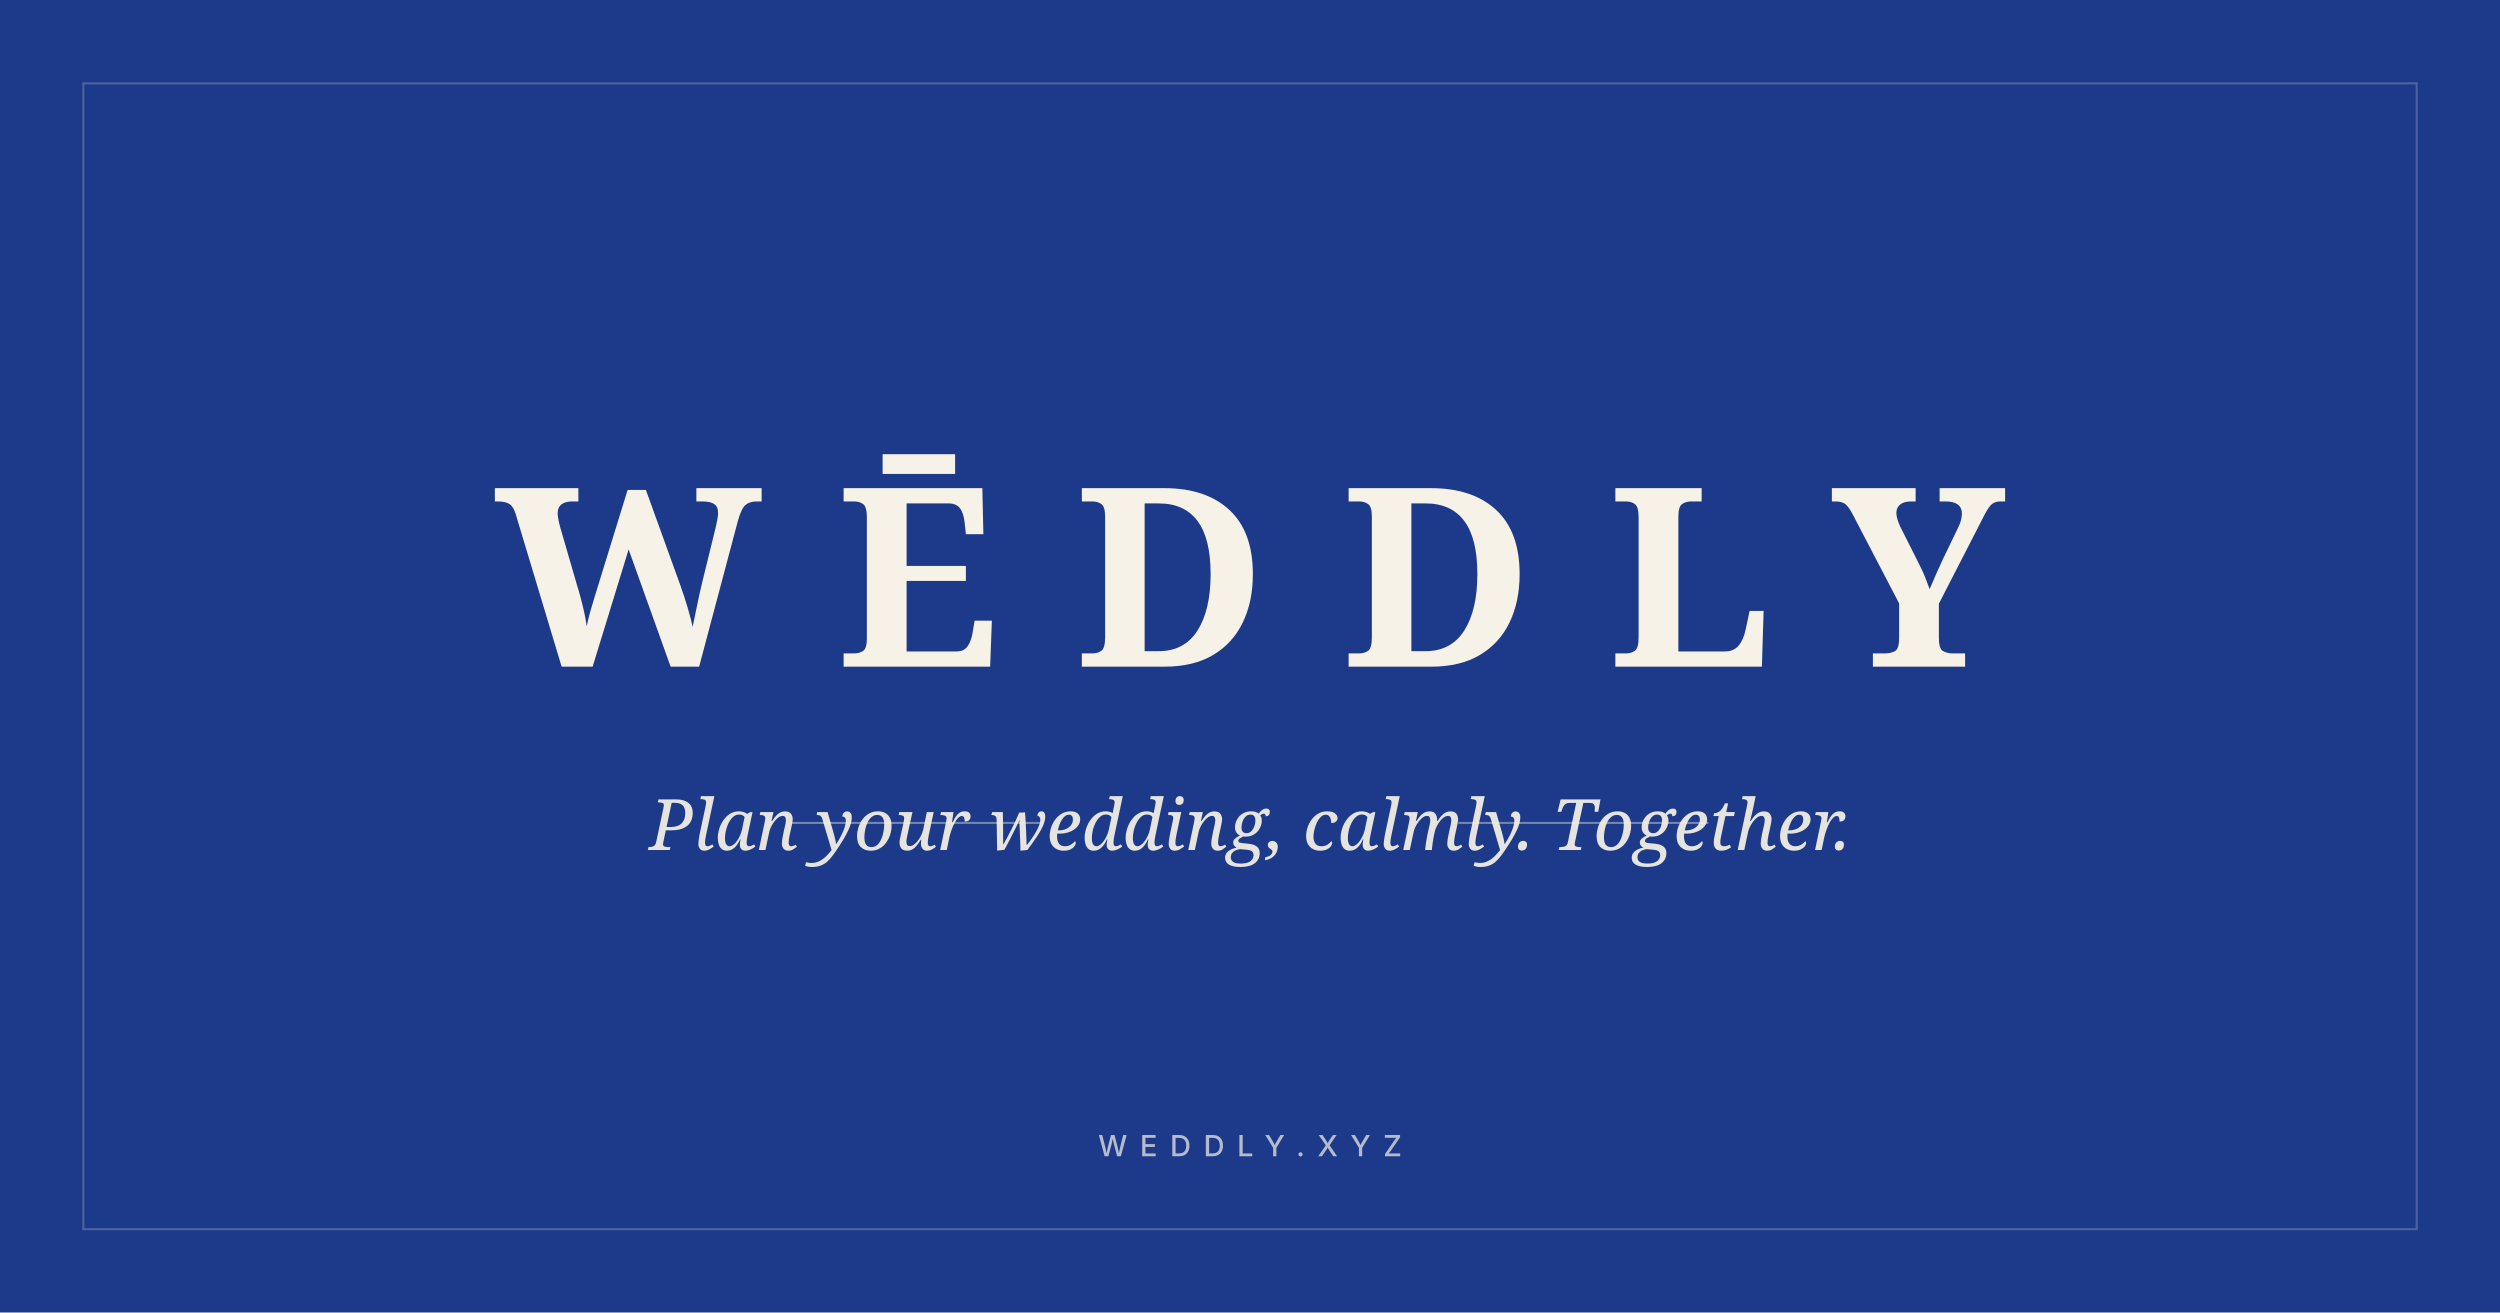
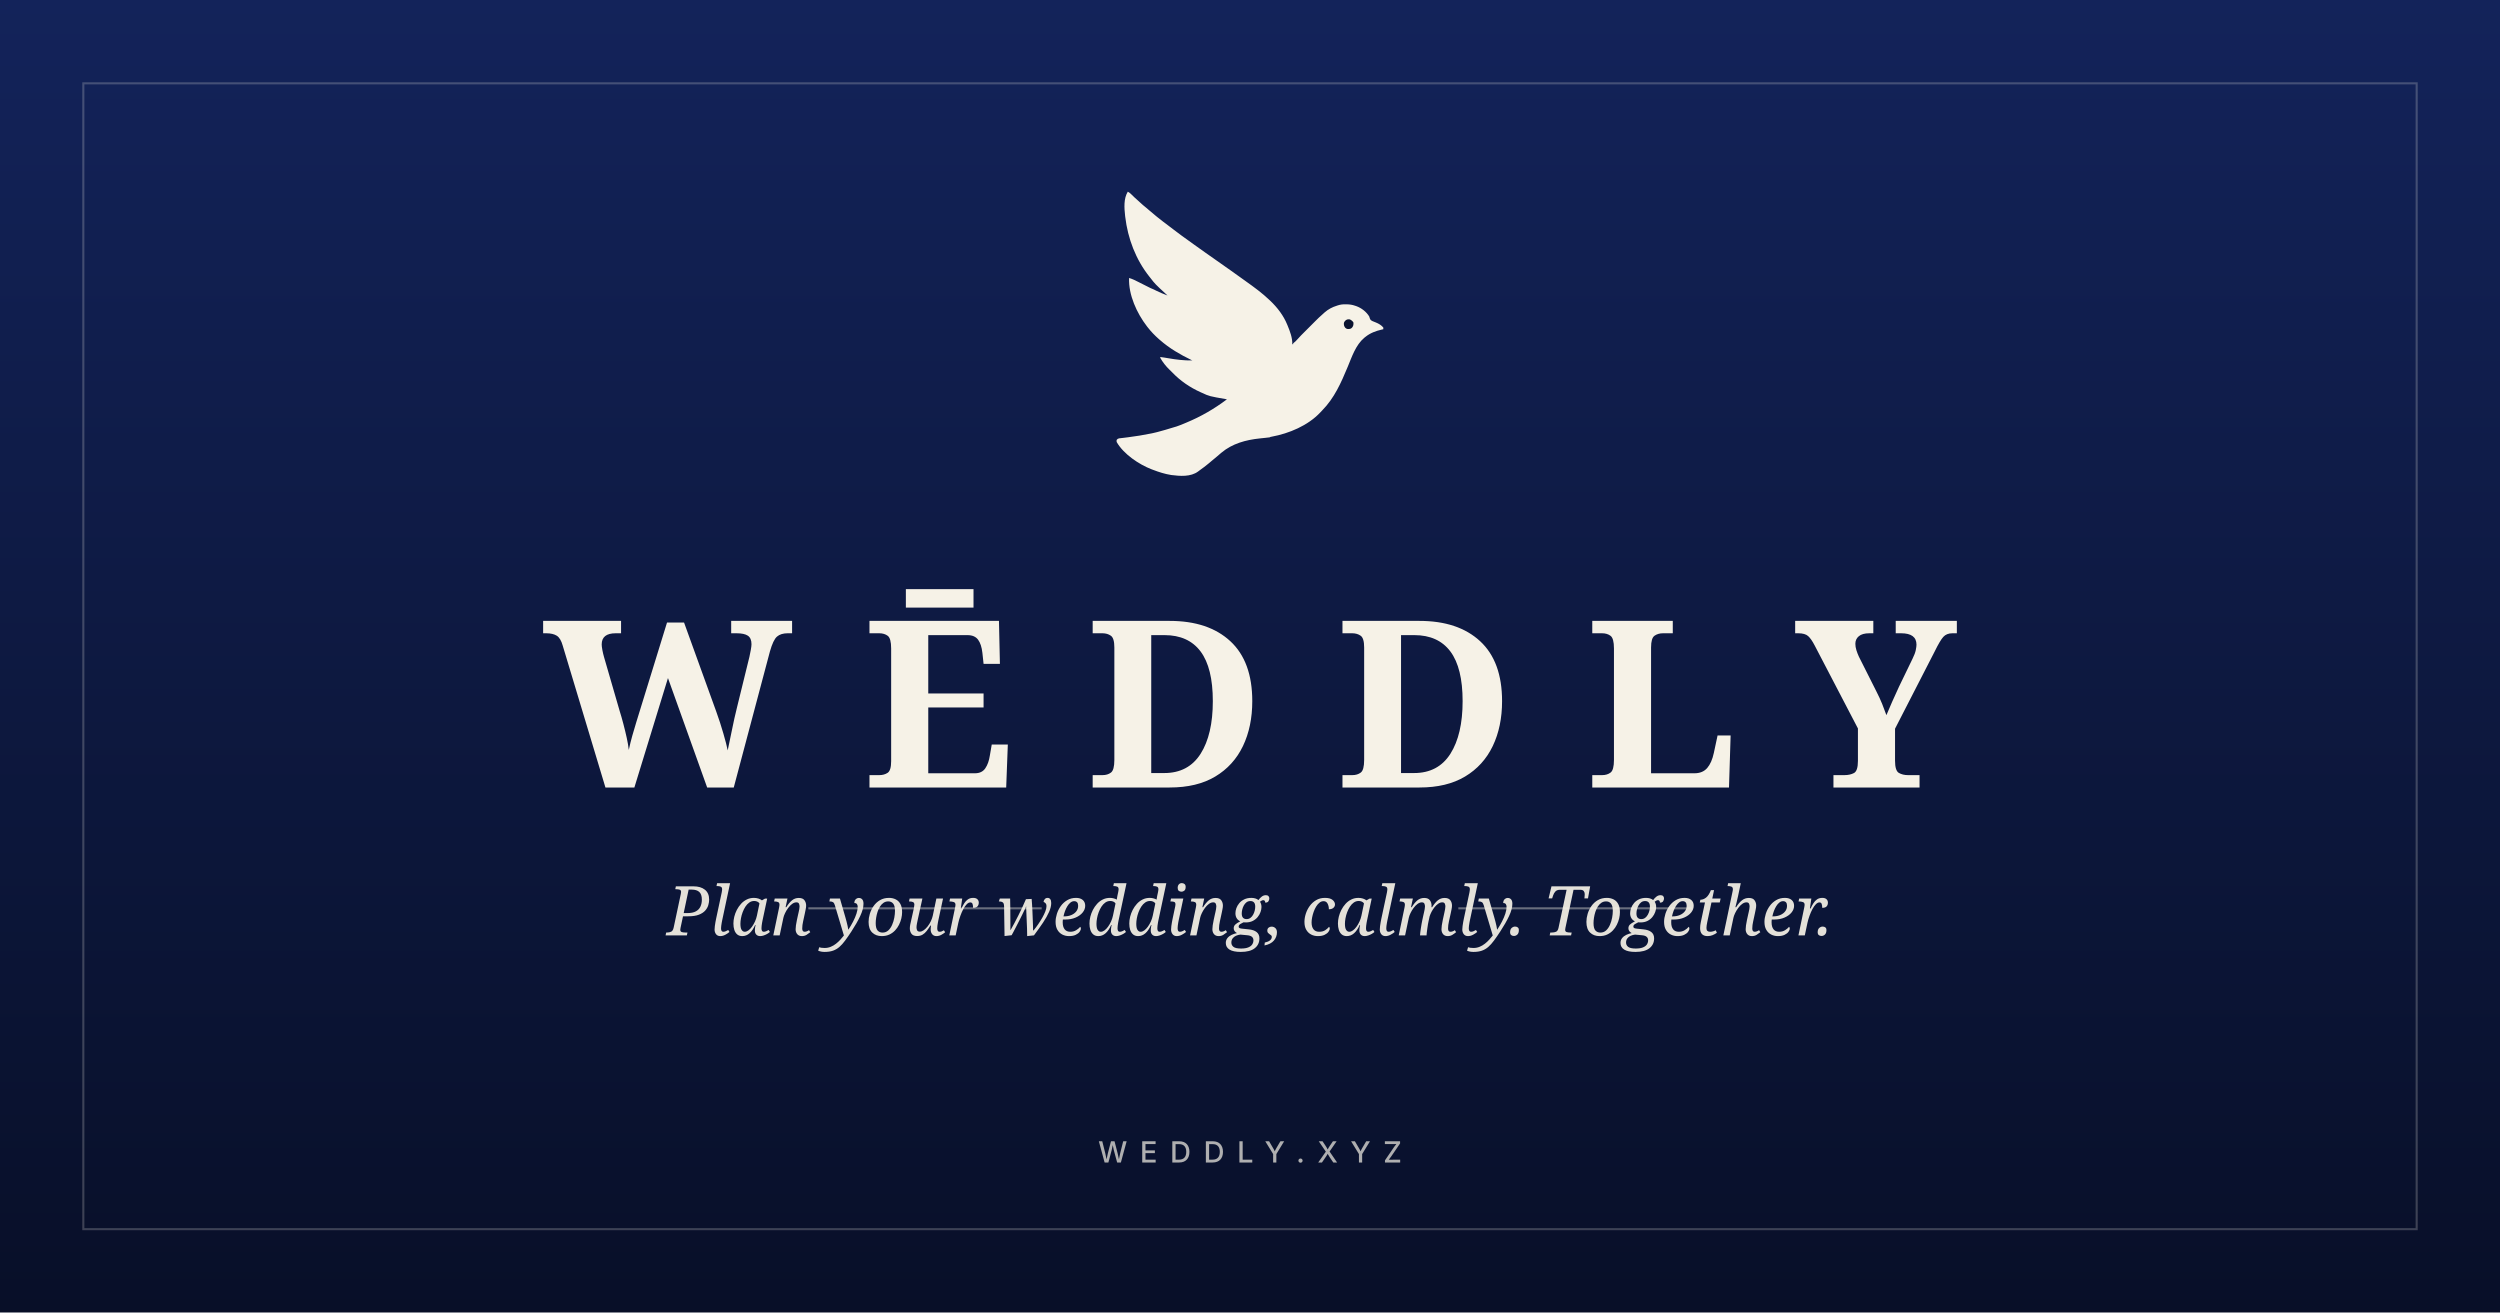
<svg xmlns="http://www.w3.org/2000/svg" width="1200" height="630" viewBox="0 0 1200 630">
-   <rect width="1200" height="630" fill="#1d3a8a" />
+   <linearGradient id="bg" x1="0" y1="0" x2="0" y2="1">
+     <stop offset="0" stop-color="#13235a" />
+     <stop offset="1" stop-color="#080f28" />
+   </linearGradient>
+   <rect width="1200" height="630" fill="url(#bg)" />
  <rect x="40" y="40" width="1120" height="550" fill="none" stroke="#f6f2e7" stroke-width="1" stroke-opacity="0.22" />
-   <text x="600" y="320" font-family="'Cormorant Garamond', Georgia, serif" font-size="120" font-weight="600" letter-spacing="36" fill="#f6f2e7" text-anchor="middle">WĒDDLY</text>
-   <line x1="380" y1="395" x2="500" y2="395" stroke="#f6f2e7" stroke-width="1" stroke-opacity="0.4" />
-   <line x1="700" y1="395" x2="820" y2="395" stroke="#f6f2e7" stroke-width="1" stroke-opacity="0.4" />
-   <text x="600" y="408" font-family="'Cormorant Garamond', Georgia, serif" font-size="34" font-style="italic" fill="#f6f2e7" fill-opacity="0.92" text-anchor="middle">Plan your wedding, calmly. Together.</text>
-   <text x="600" y="555" font-family="'Inter', system-ui, sans-serif" font-size="14" font-weight="500" letter-spacing="6" fill="#f6f2e7" fill-opacity="0.7" text-anchor="middle">WEDDLY.XYZ</text>
+   <svg x="536" y="92" width="128" height="137" viewBox="337 282 624 668" preserveAspectRatio="xMidYMid meet">
+     <path d="M0 0 C3.899 2.133 6.739 4.552 9.812 7.75 C13.34 11.35 16.917 14.755 20.746 18.027 C23.104 20.091 25.394 22.217 27.683 24.357 C32.854 29.188 38.095 33.786 43.676 38.145 C46.005 40.004 48.224 41.943 50.438 43.938 C55.482 48.472 60.721 52.742 66 57 C67.111 57.904 68.221 58.807 69.332 59.711 C78.152 66.856 87.186 73.689 96.285 80.473 C100.074 83.299 103.828 86.165 107.562 89.062 C119.307 98.135 131.324 106.855 143.422 115.449 C147.57 118.399 151.69 121.389 155.812 124.375 C163.8 130.154 171.84 135.854 179.904 141.525 C181.985 142.989 184.063 144.457 186.141 145.926 C193.747 151.303 201.366 156.662 209 162 C217.326 167.822 225.632 173.671 233.928 179.537 C236.018 181.013 238.11 182.485 240.203 183.957 C248.336 189.679 256.428 195.454 264.482 201.287 C268.401 204.125 272.326 206.951 276.27 209.753 C295.652 223.526 314.799 237.528 332 254 C332.527 254.5 333.054 254.999 333.597 255.514 C349.975 271.12 364.42 289.909 373 311 C373.296 311.705 373.593 312.41 373.898 313.137 C379.542 326.793 385.434 341.993 385 357 C385.66 357 386.32 357 387 357 C387 356.34 387 355.68 387 355 C388.769 353.3 390.664 351.792 392.566 350.242 C394.564 348.402 396.235 346.598 397.984 344.536 C402.643 339.18 407.661 334.195 412.684 329.184 C413.708 328.158 414.733 327.133 415.757 326.107 C417.893 323.97 420.03 321.834 422.169 319.7 C424.89 316.985 427.606 314.266 430.322 311.545 C432.433 309.43 434.547 307.317 436.661 305.205 C437.663 304.204 438.664 303.202 439.664 302.2 C444.728 297.126 449.814 292.144 455.27 287.491 C457.122 285.895 458.904 284.235 460.688 282.562 C469.011 275.316 478.474 270.19 489 267 C489.723 266.75 490.447 266.5 491.192 266.242 C497.368 264.199 502.888 263.521 509.375 263.625 C510.294 263.634 511.213 263.644 512.16 263.654 C519.124 263.808 525.413 264.638 532 267 C532.967 267.317 533.934 267.634 534.93 267.961 C547.115 272.424 558.093 280.941 565 292 C565.527 293.554 566.029 295.116 566.5 296.688 C567.893 300.259 568.985 300.992 572.445 302.871 C575.243 304.092 578.082 305.196 580.926 306.305 C587.131 308.762 593.772 312.719 598 318 C598 319.32 598 320.64 598 322 C597.031 322.208 596.061 322.415 595.062 322.629 C580.807 325.84 567.468 330.7 556 340 C554.757 340.982 554.757 340.982 553.488 341.984 C533.433 358.815 524.509 386.357 514.737 409.833 C499.124 447.324 483.576 482.963 454.7 512.26 C453.196 513.8 451.729 515.363 450.273 516.949 C421.483 547.478 377.495 565.952 336.844 573.422 C334.067 573.858 334.067 573.858 332 575 C329.046 575.379 326.099 575.712 323.137 576.016 C321.279 576.217 319.422 576.419 317.564 576.621 C314.659 576.934 311.753 577.243 308.846 577.542 C276.434 580.889 244.407 589.569 219 611 C218.448 611.466 217.896 611.931 217.327 612.411 C214.327 614.949 211.346 617.509 208.379 620.086 C204.55 623.404 200.631 626.607 196.695 629.797 C193.85 632.122 191.052 634.499 188.25 636.875 C181.924 642.156 175.344 647.038 168.635 651.819 C167.273 652.803 165.937 653.823 164.609 654.852 C147.217 667.796 122.141 665.839 101.668 663.148 C86.861 660.822 72.941 656.407 59 651 C57.881 650.591 56.762 650.183 55.609 649.762 C26.187 638.461 -9.994 614.124 -26 586 C-26.418 583.344 -26.418 583.344 -26 581 C-24.291 578.682 -23.238 578.058 -20.413 577.372 C-19.376 577.252 -18.338 577.131 -17.27 577.008 C-16.091 576.863 -14.912 576.718 -13.697 576.569 C-11.774 576.349 -11.774 576.349 -9.812 576.125 C-7.069 575.788 -4.328 575.441 -1.586 575.094 C-0.878 575.005 -0.17 574.917 0.559 574.826 C18.688 572.547 36.726 569.606 54.625 565.938 C55.767 565.704 56.909 565.471 58.086 565.231 C65.111 563.746 71.994 561.937 78.883 559.912 C81.704 559.087 84.532 558.311 87.375 557.562 C93.373 555.941 99.285 554.063 105.207 552.188 C108.212 551.247 111.221 550.358 114.25 549.5 C117.778 548.447 121.132 547.16 124.523 545.727 C128.705 543.966 132.89 542.218 137.086 540.492 C171.429 526.257 202.302 508.315 232 486 C231.282 485.875 230.563 485.749 229.823 485.62 C190.589 478.721 190.589 478.721 174 471 C172.845 470.487 171.69 469.974 170.5 469.445 C145.475 458.224 123 442.838 104 423 C103.154 422.154 102.309 421.309 101.438 420.438 C100.231 419.231 100.231 419.231 99 418 C98.254 417.306 98.254 417.306 97.492 416.598 C89.311 408.816 81.552 398.862 76 389 C76 388.34 76 387.68 76 387 C82.147 387.686 88.211 388.704 94.304 389.765 C113.217 393.041 131.772 395.397 151 395 C150.262 394.644 149.524 394.288 148.763 393.921 C122.163 381.028 97.273 366.584 75 347 C73.654 345.822 73.654 345.822 72.281 344.621 C63.002 336.387 54.653 327.775 47 318 C46.246 317.04 45.492 316.079 44.715 315.09 C21.099 284.344 1.396 241.466 3 202 C10.915 204.261 17.979 207.876 25.271 211.609 C30.43 214.238 35.608 216.829 40.785 219.422 C42.663 220.363 44.539 221.307 46.415 222.251 C47.581 222.836 48.748 223.421 49.949 224.023 C50.994 224.549 52.039 225.074 53.116 225.615 C55.712 226.862 58.32 227.95 61 229 C62.967 229.962 64.925 230.942 66.875 231.938 C75.374 236.213 84.115 239.62 93 243 C92.103 242.175 91.206 241.35 90.281 240.5 C63.763 216.004 63.763 216.004 53 202 C51.824 200.532 51.824 200.532 50.625 199.035 C18.602 158.808 0.046 109.8 -6 59 C-6.103 58.156 -6.206 57.313 -6.312 56.444 C-8.356 38.235 -9.918 16.127 0 0 Z " fill="#f6f2e7" transform="translate(363,282)" />
+     <path d="M0 0 C3.704 2.027 5.654 3.48 8 7 C8.463 11.999 8.104 15.009 5 19 C2.456 21.837 0.244 22.274 -3.438 22.5 C-7.184 22.389 -7.893 22.084 -11 19.625 C-13.803 15.946 -14.34 13.717 -14.289 9.035 C-13.836 5.846 -12.261 4.196 -10 2 C-6.245 -0.503 -4.453 -0.453 0 0 Z " fill="#0a1330" transform="translate(883,581)" />
+   </svg>
+   <text x="600" y="378" font-family="'Cormorant Garamond', Georgia, serif" font-size="112" font-weight="600" letter-spacing="34" fill="#f6f2e7" text-anchor="middle">WĒDDLY</text>
+   <line x1="388" y1="436" x2="500" y2="436" stroke="#f6f2e7" stroke-width="1" stroke-opacity="0.4" />
+   <line x1="700" y1="436" x2="812" y2="436" stroke="#f6f2e7" stroke-width="1" stroke-opacity="0.4" />
+   <text x="600" y="449" font-family="'Cormorant Garamond', Georgia, serif" font-size="33" font-style="italic" fill="#f6f2e7" fill-opacity="0.92" text-anchor="middle">Plan your wedding, calmly. Together.</text>
+   <text x="600" y="558" font-family="'Inter', system-ui, sans-serif" font-size="14" font-weight="500" letter-spacing="6" fill="#f6f2e7" fill-opacity="0.7" text-anchor="middle">WEDDLY.XYZ</text>
</svg>
